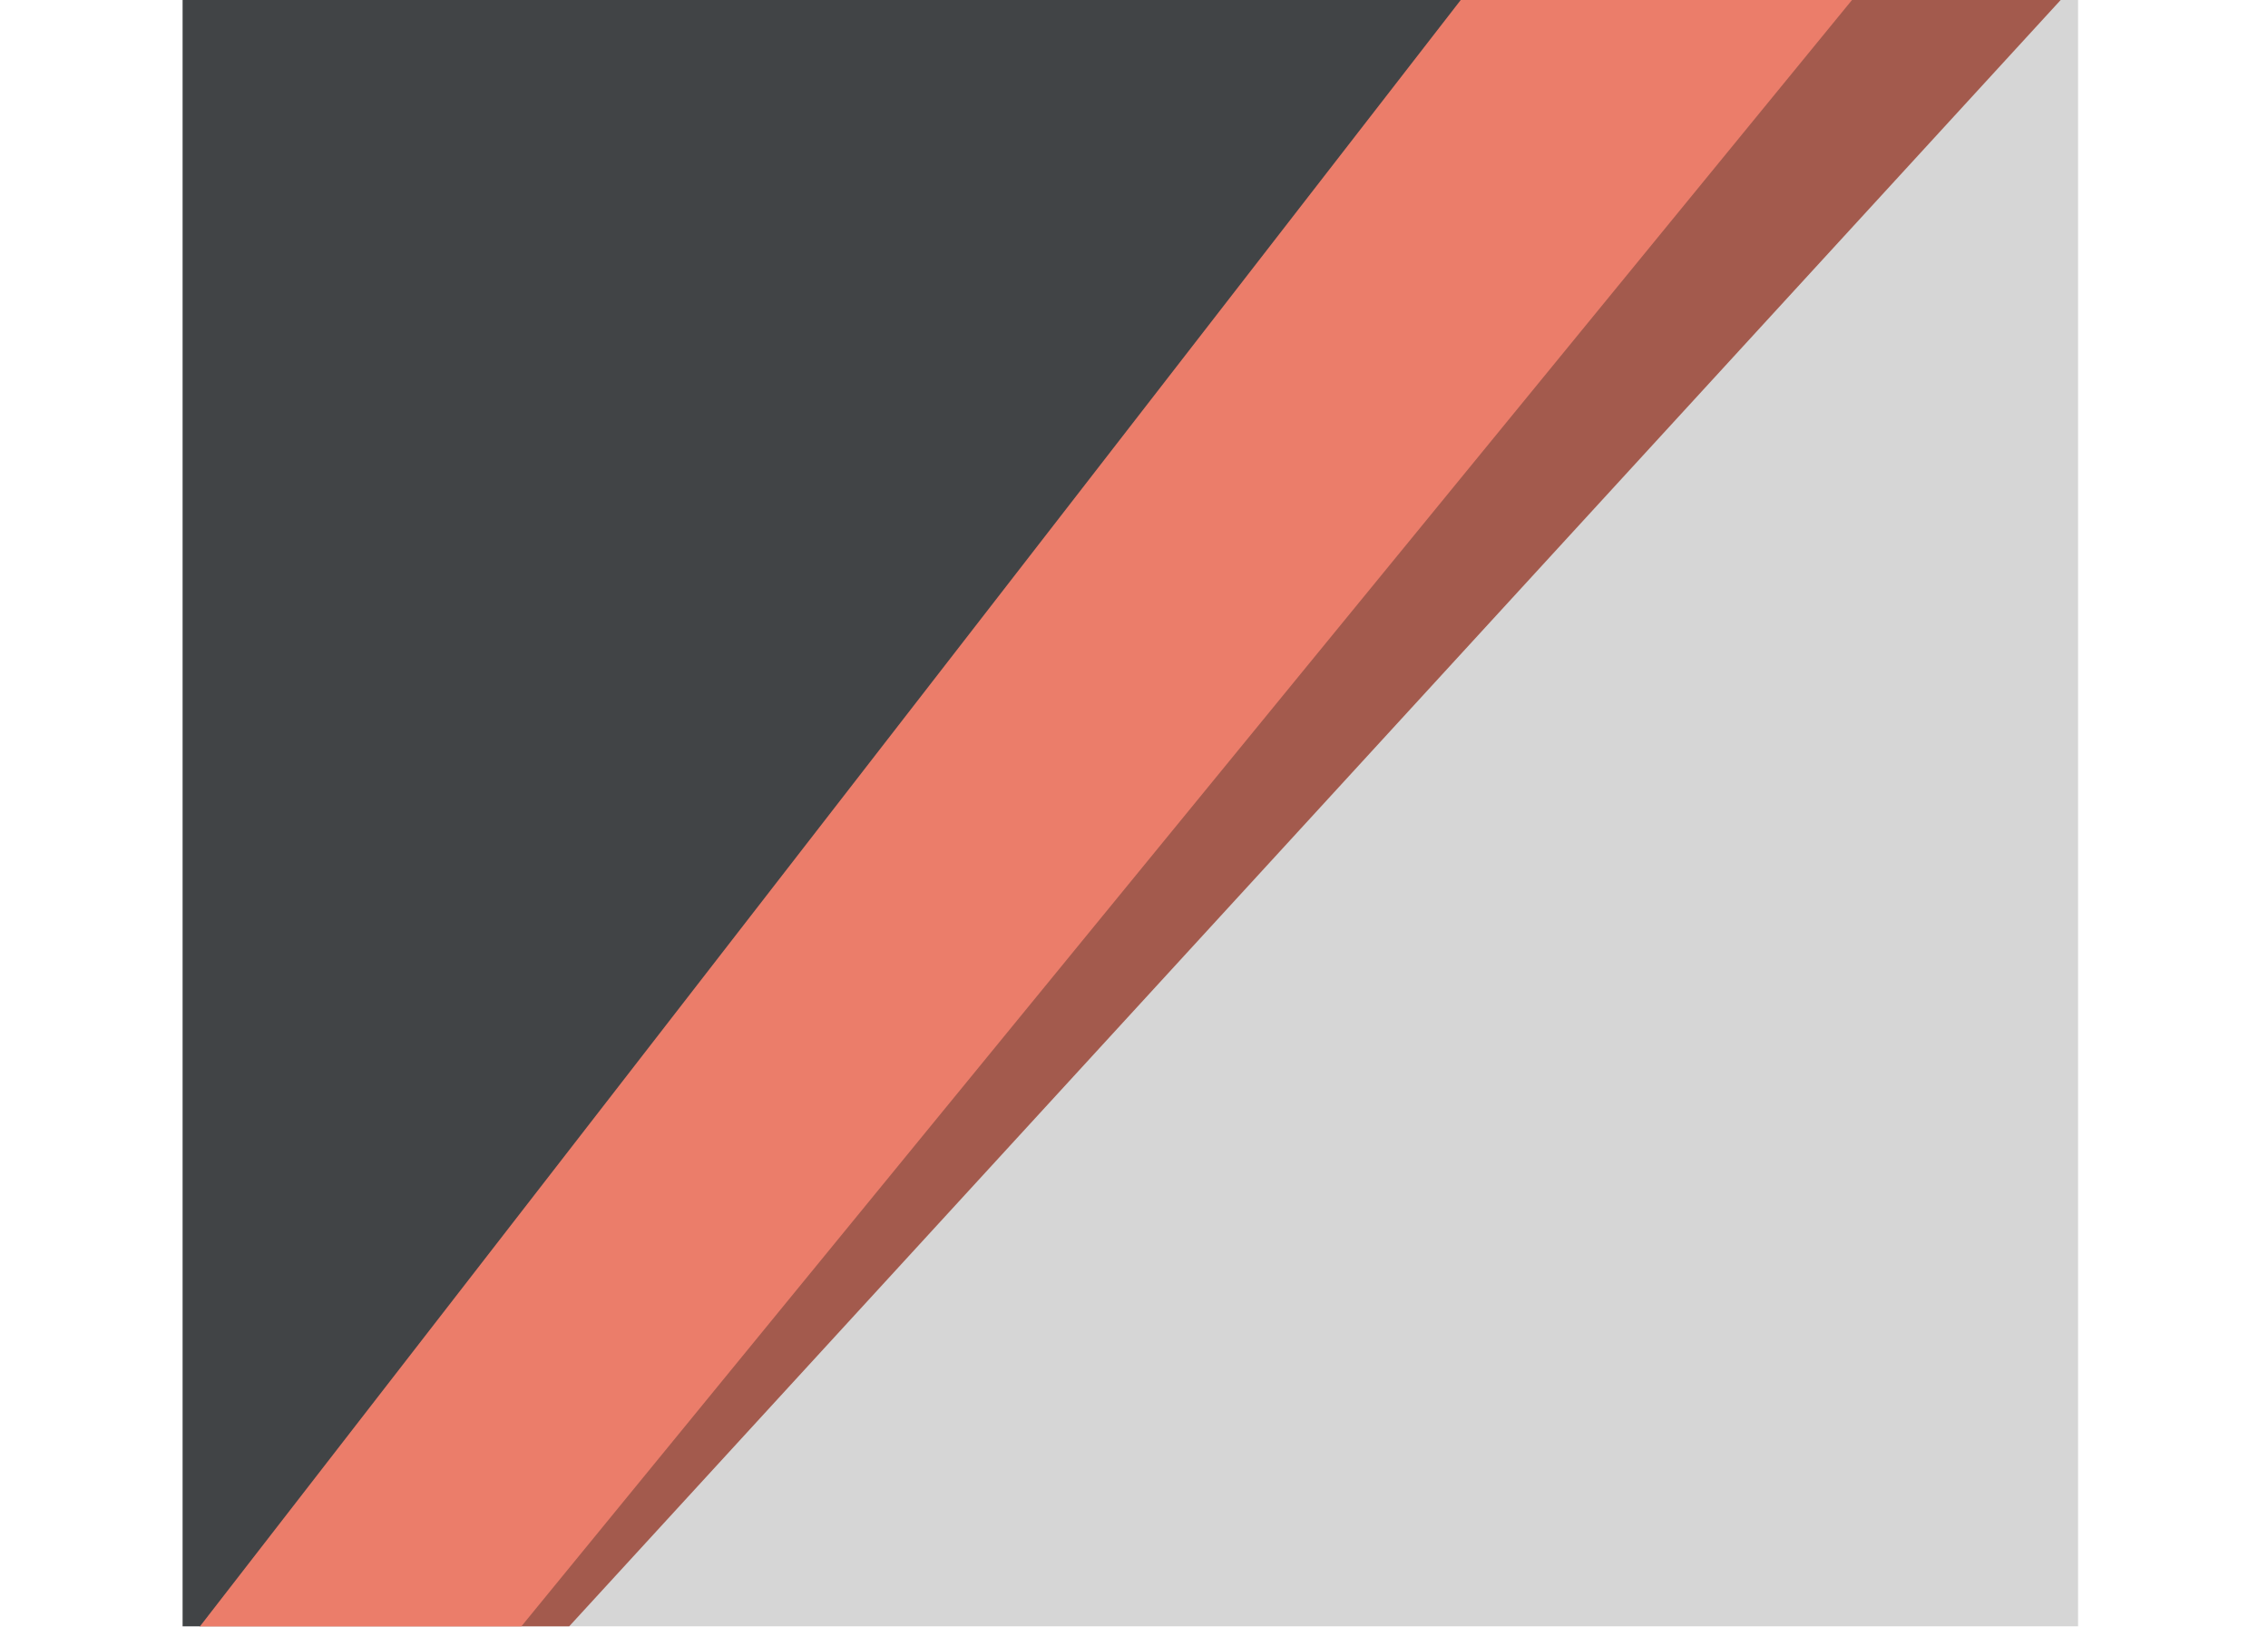
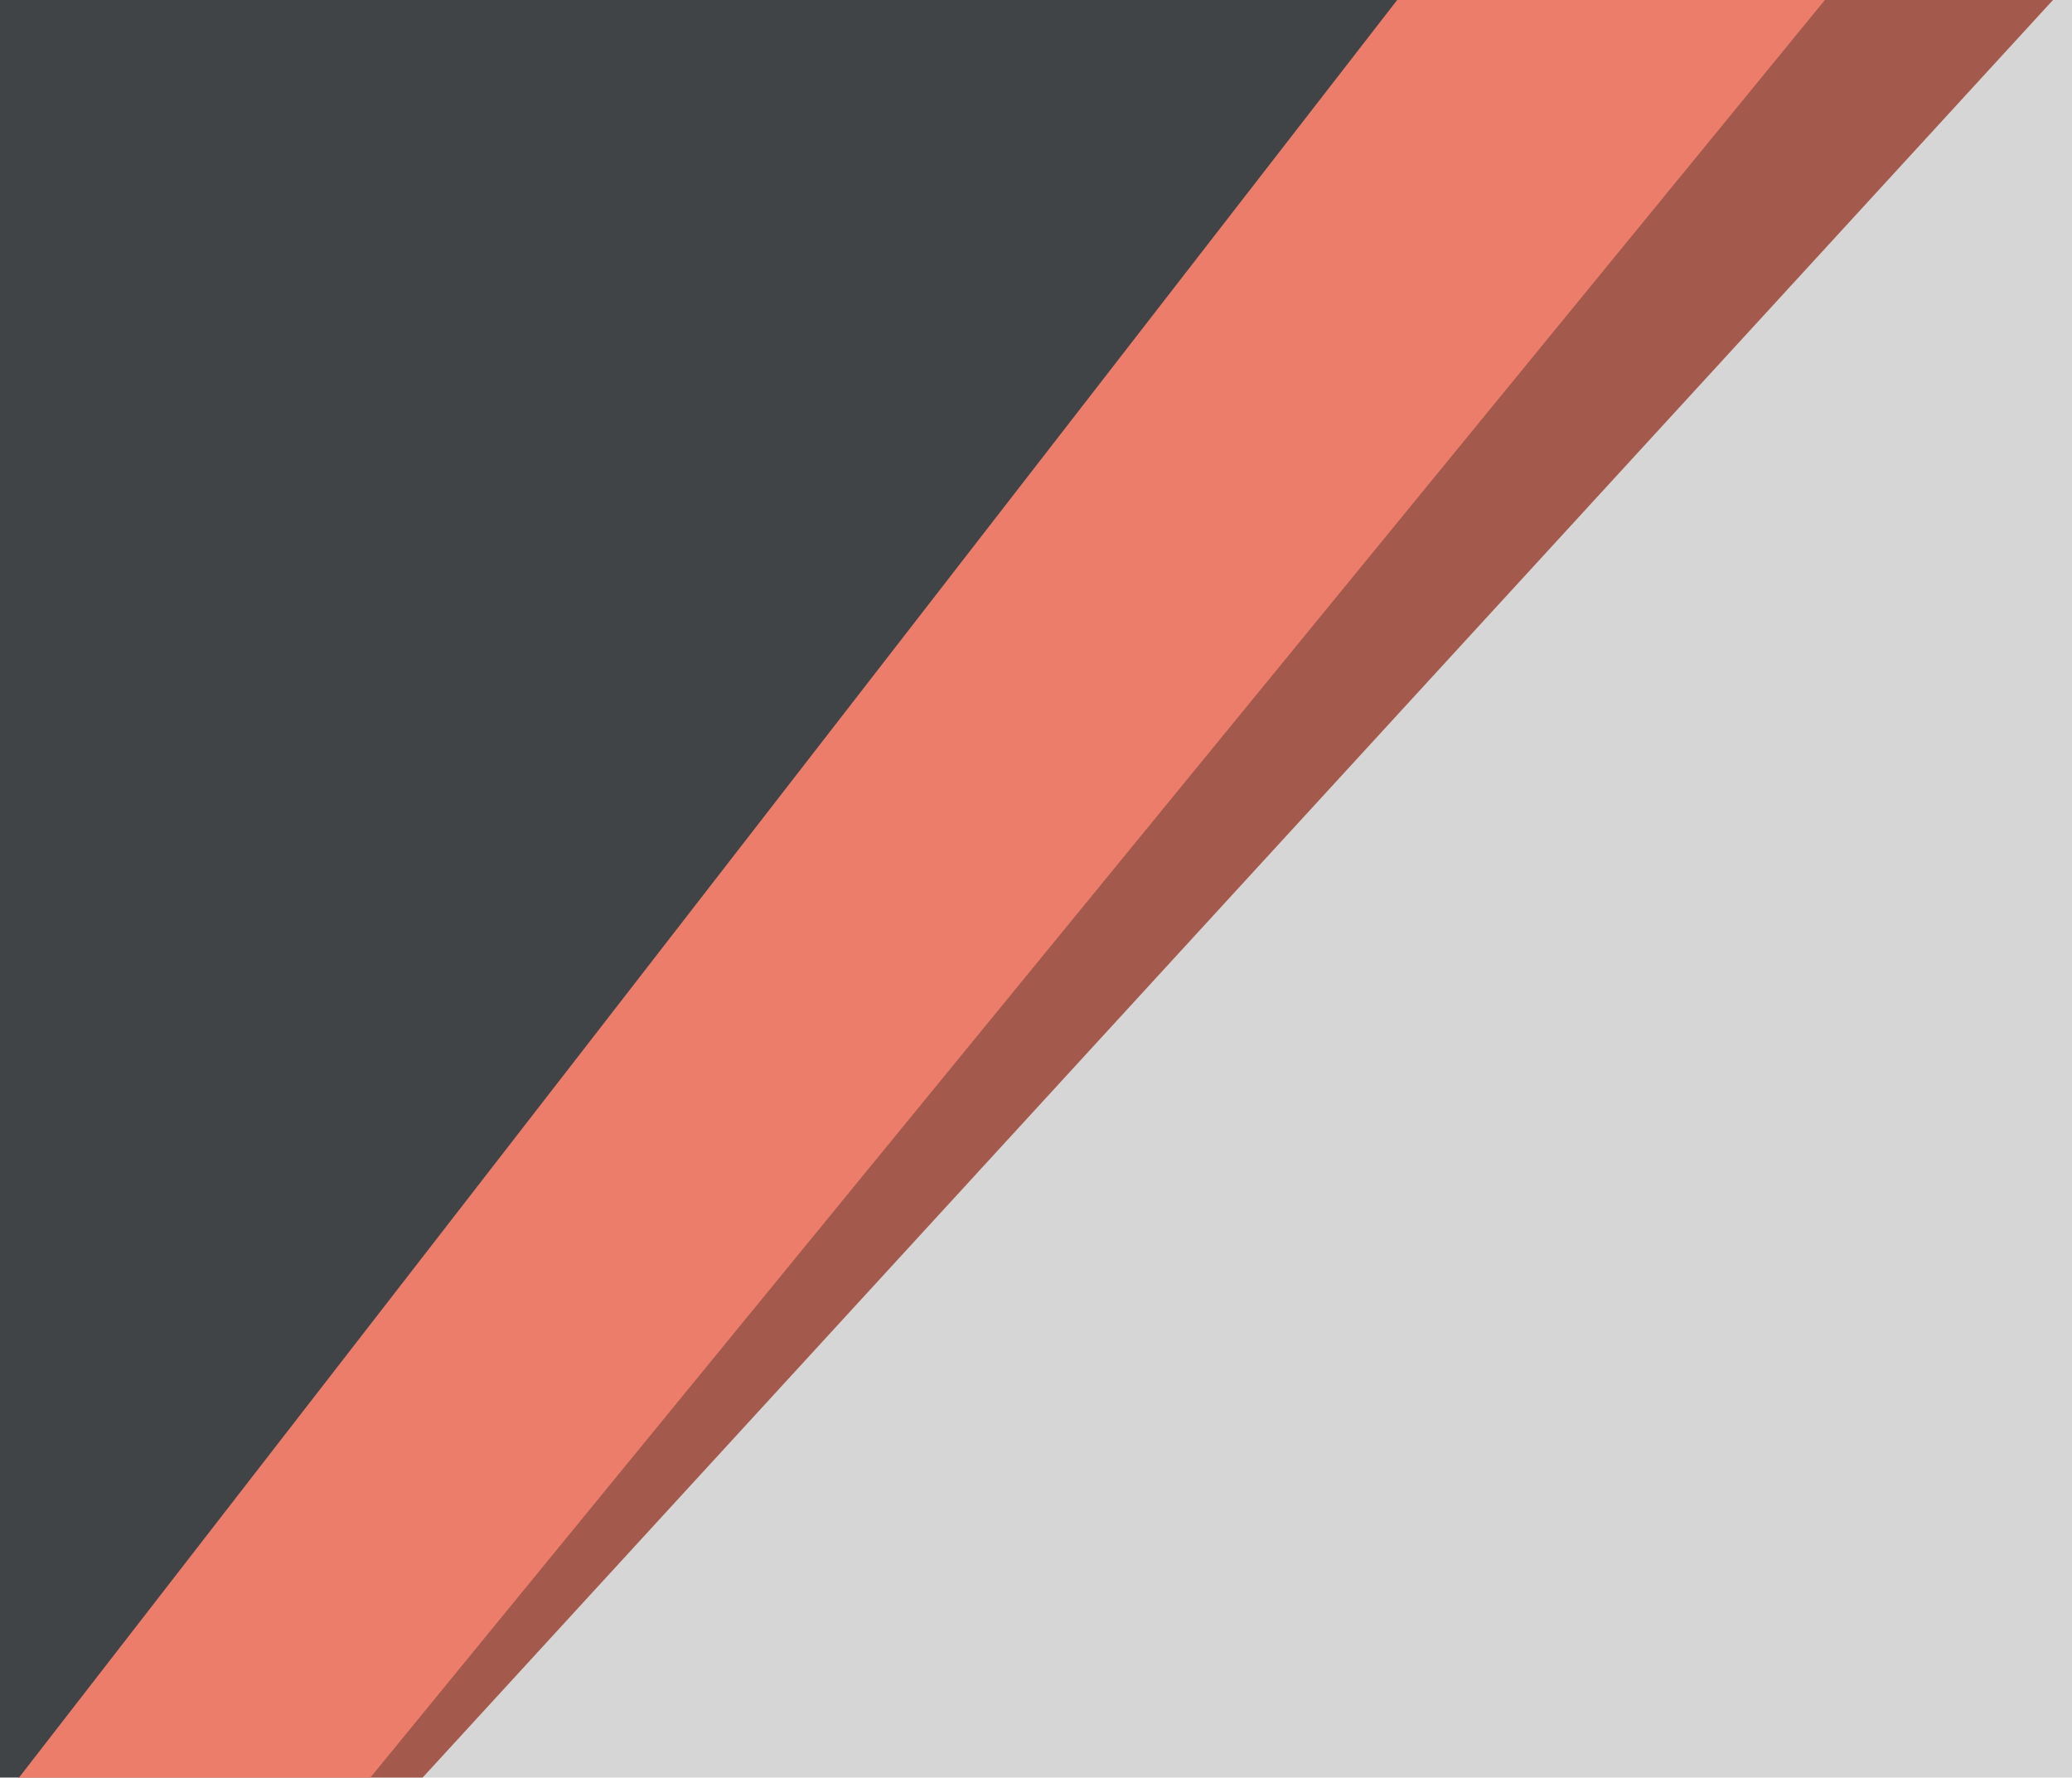
- <svg xmlns="http://www.w3.org/2000/svg" width="521.69" height="374" viewBox="0 0 521.69 374" version="1.1" id="svg7">
+ <svg xmlns="http://www.w3.org/2000/svg" width="436" height="374" viewBox="0 0 436 374" version="1.1" id="svg7">
  <defs id="defs11" />
-   <g id="Group_67" data-name="Group 67" transform="translate(-1027.069 0.072)">
-     <path id="Path_54" data-name="Path 54" d="M 0,0 H 432.069 V 374 H 0 Z" fill="#d6d6d6" transform="translate(1073,-0.072)" />
-     <path id="Path_22" data-name="Path 22" d="m 933,-0.072 h 428.069 l -343.069,374 h -85 z" transform="translate(140)" fill="#a35a4d" />
-     <path id="Path_2" data-name="Path 2" d="m 933,-0.072 h 380.069 l -306.069,374 h -74 z" transform="translate(140)" fill="#eb7d6a" />
-     <path id="Path_53" data-name="Path 53" d="m 1078.631,-0.072 h 294 l -290,374 h -4 z" transform="translate(-9.562)" fill="#414446" />
+   <g id="Group_67" data-name="Group 67" transform="translate(-1069.069,0.072)">
+     <g id="g756">
+       <path id="Path_54" data-name="Path 54" d="m 1073,-0.072 h 432.069 v 374 H 1073 Z" fill="#d6d6d6" />
+       <path id="Path_22" data-name="Path 22" d="m 933,-0.072 h 428.069 l -343.069,374 h -85 z" transform="translate(140)" fill="#a35a4d" />
+       <path id="Path_2" data-name="Path 2" d="m 933,-0.072 h 380.069 l -306.069,374 h -74 z" transform="translate(140)" fill="#eb7d6a" />
+       <path id="Path_53" data-name="Path 53" d="m 1078.631,-0.072 h 294 l -290,374 h -4 z" transform="translate(-9.562)" fill="#414446" />
+     </g>
  </g>
</svg>
